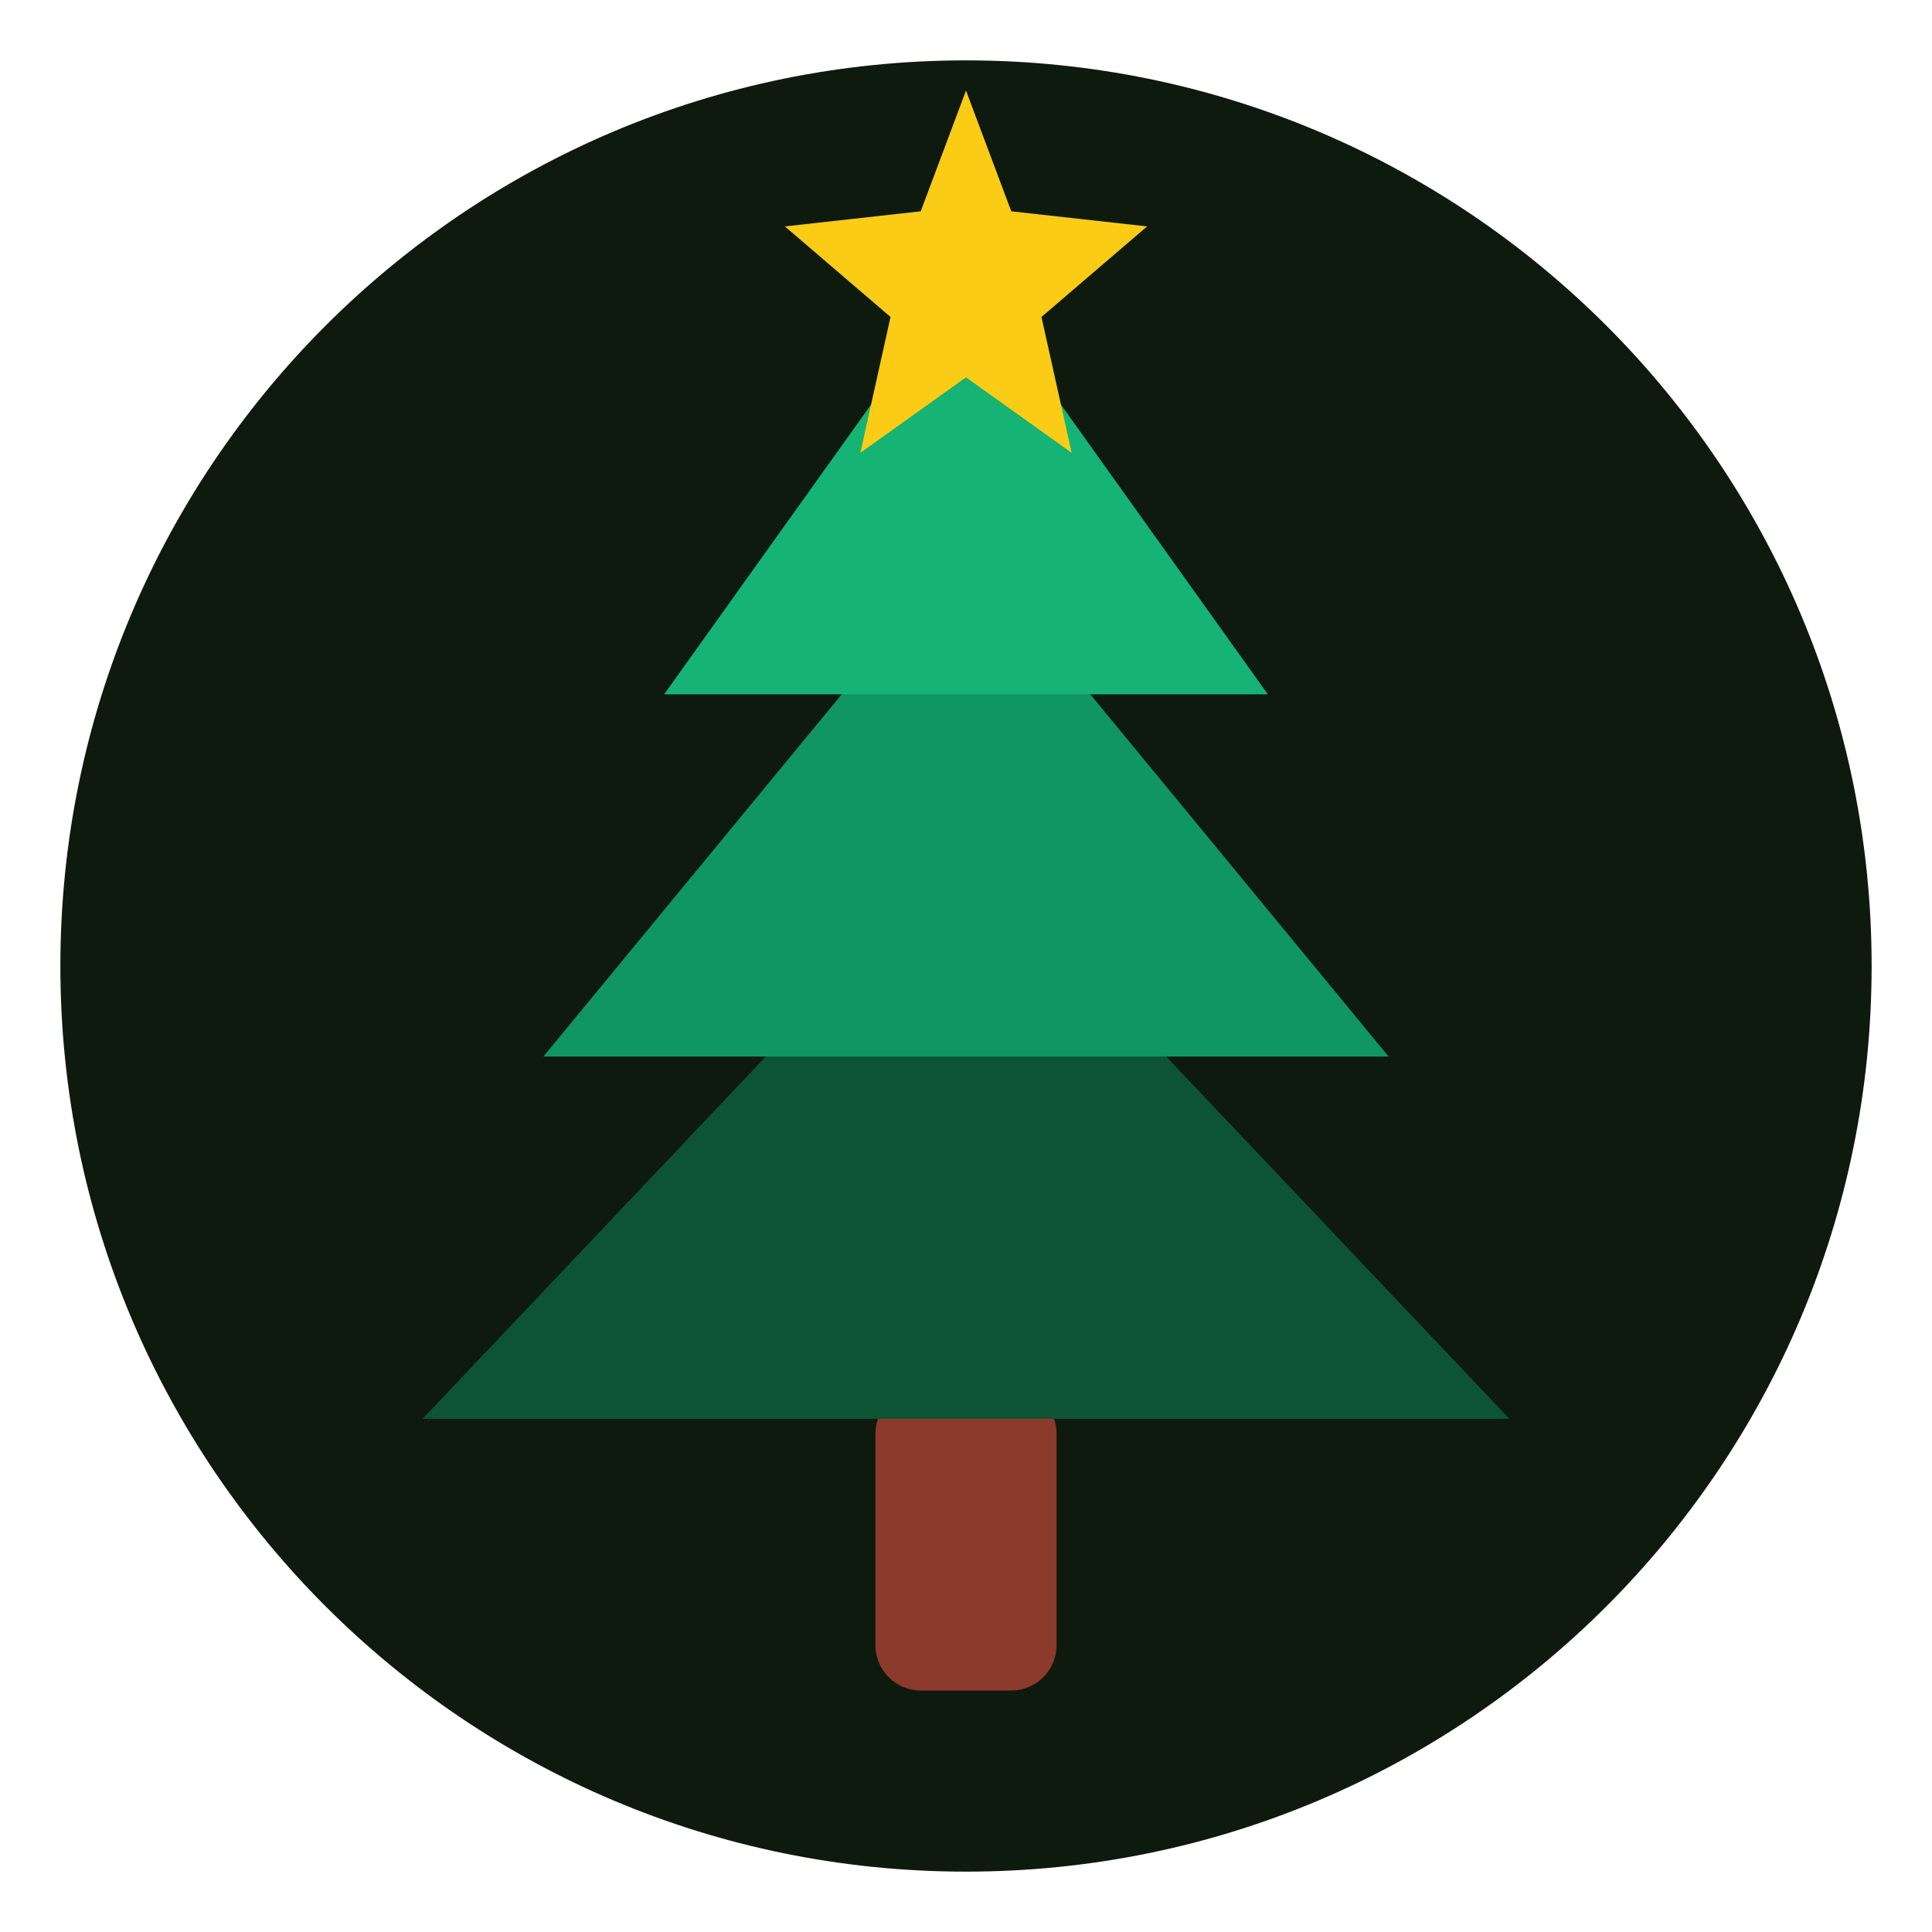
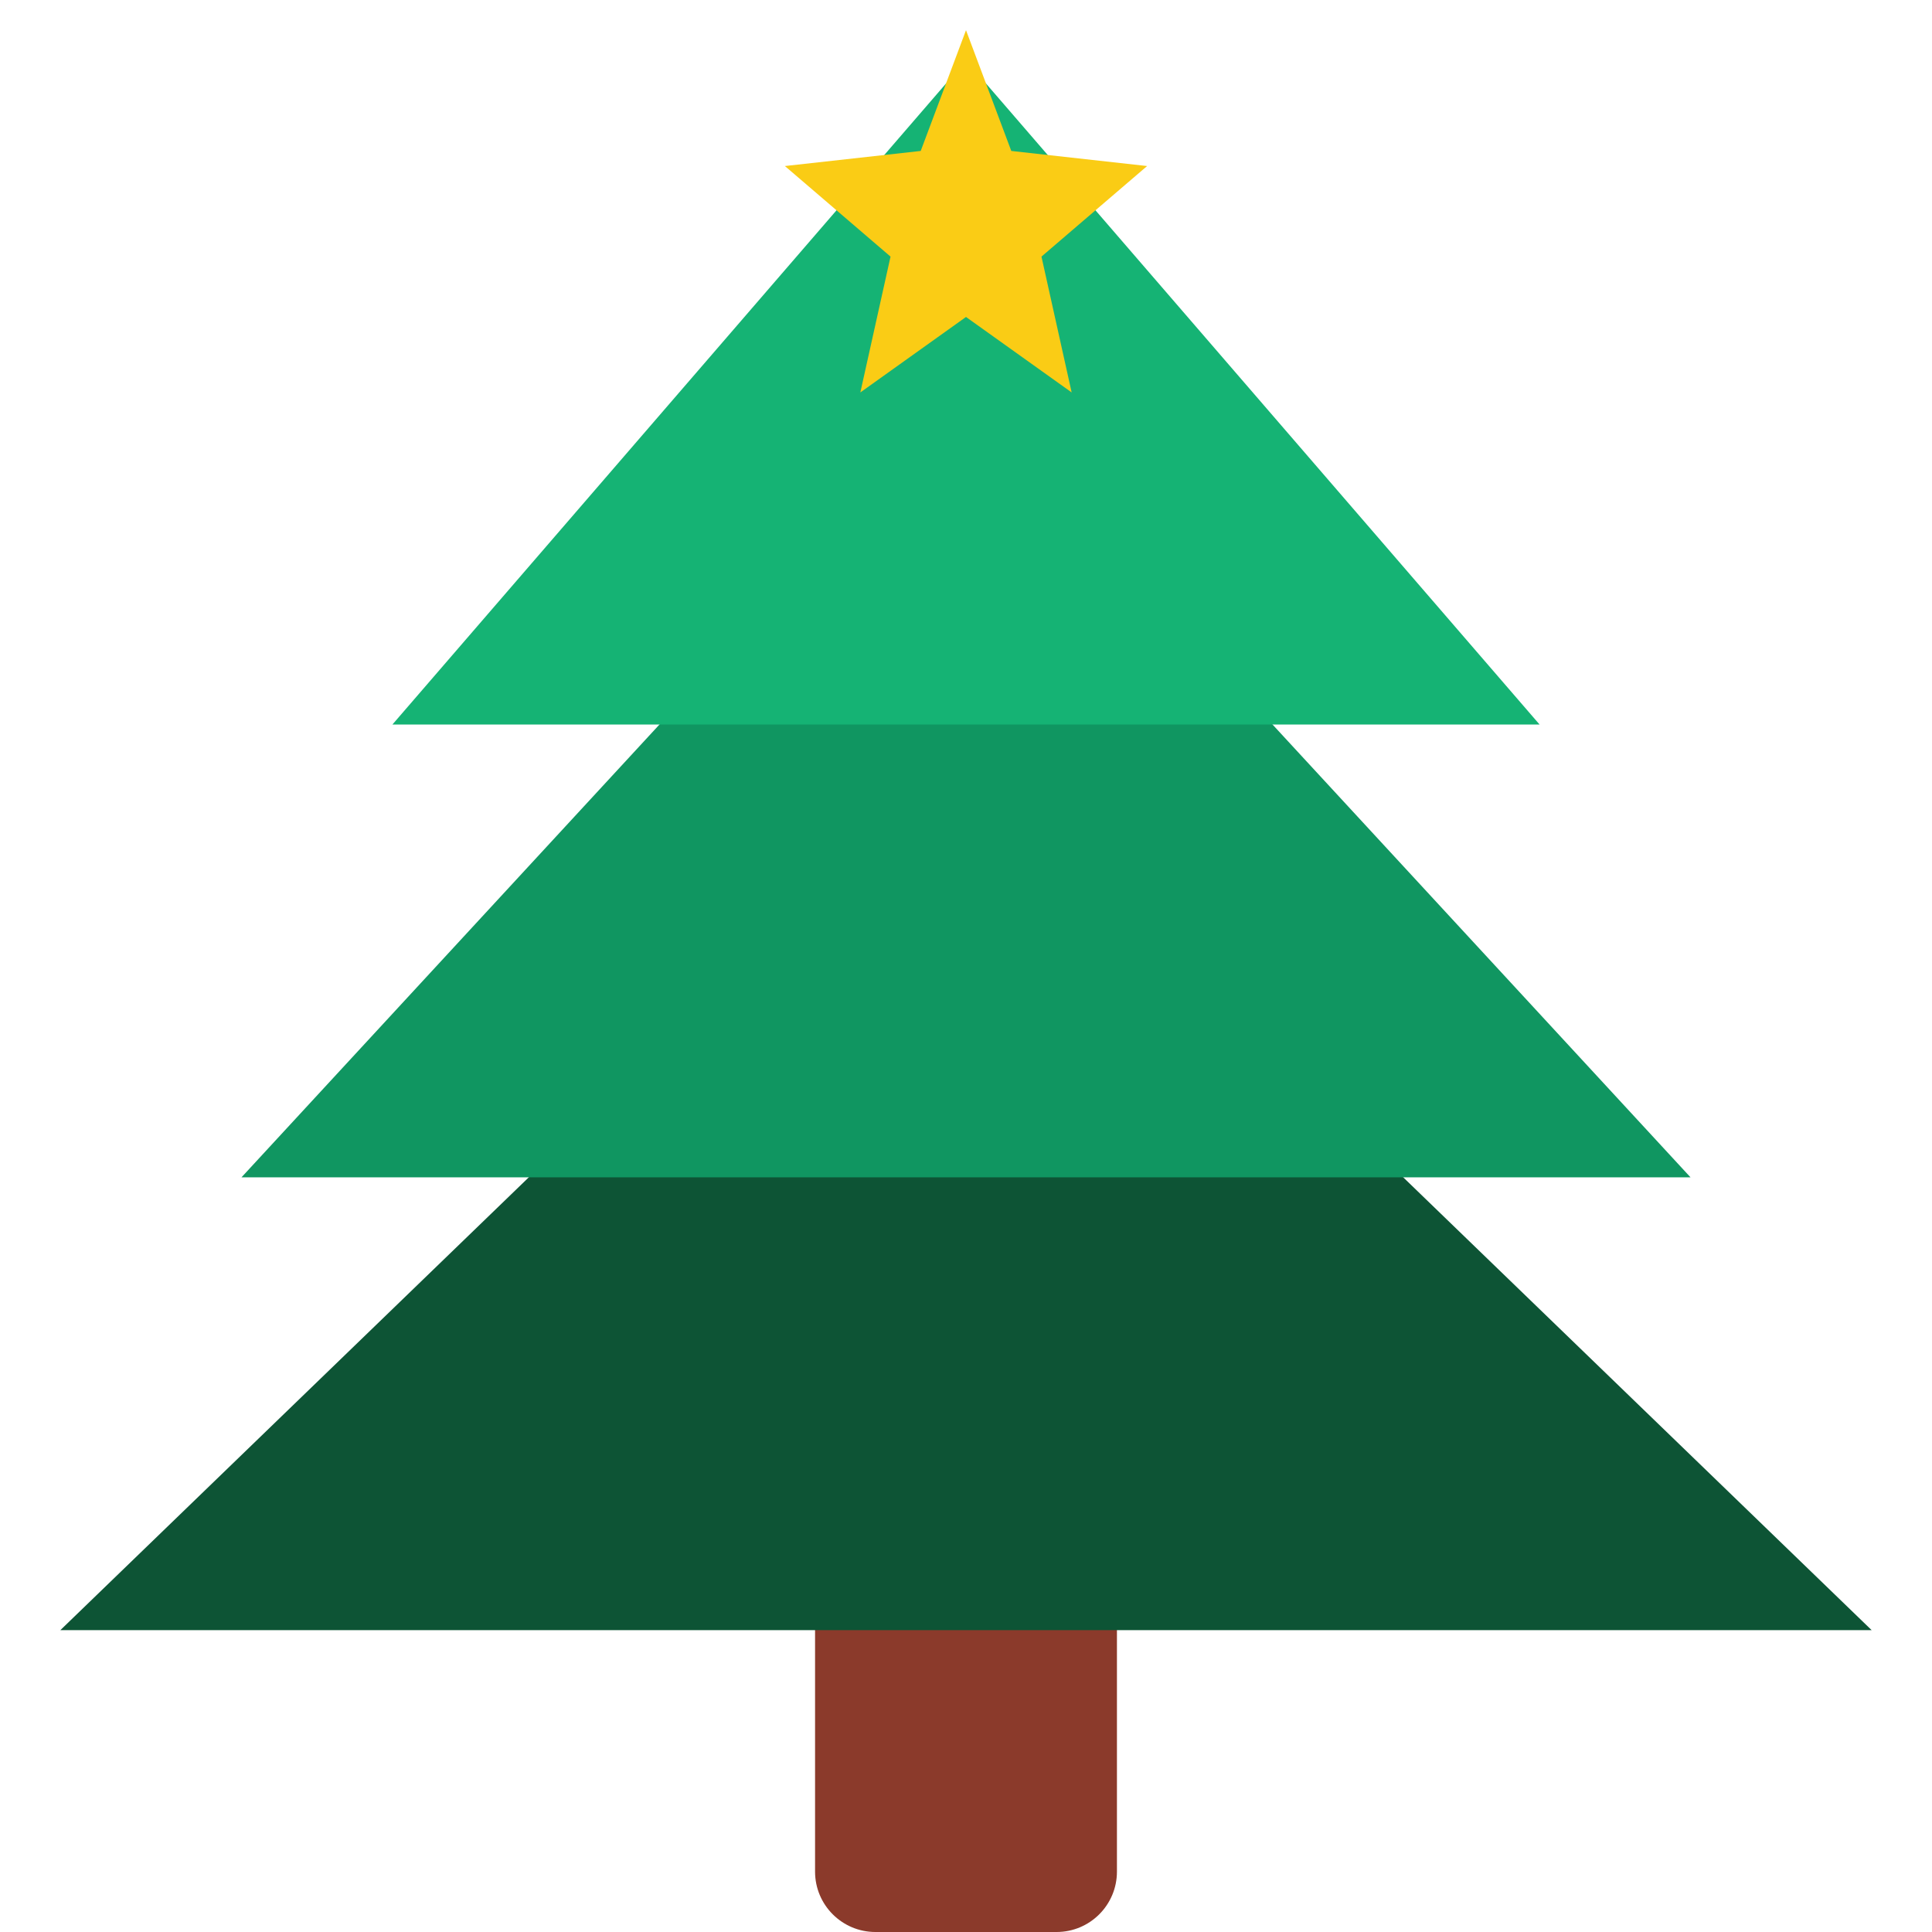
<svg xmlns="http://www.w3.org/2000/svg" viewBox="0 0 64 64" width="100%" height="100%">
-   <circle cx="32" cy="32" r="30" fill="#0d1a0d" />
-   <rect x="29" y="46" width="6" height="10" rx="1.5" fill="#8b3a2b" />
-   <polygon points="32,28 14,47 50,47" fill="#0d5435" />
-   <polygon points="32,18 18,35 46,35" fill="#109661" />
-   <polygon points="32,9 22,23 42,23" fill="#15b374" />
-   <polygon points="32,3 33.5,7 38,7.5 34.5,10.5 35.5,15 32,12.5 28.5,15 29.5,10.5 26,7.5 30.5,7" fill="#facc15" />
+   <rect x="27" y="52" width="10" height="12" rx="2" fill="#8b3a2b" />
+   <polygon points="32,25 2,54 62,54" fill="#0d5435" />
+   <polygon points="32,13 8,39 56,39" fill="#109661" />
+   <polygon points="32,2 13,24 51,24" fill="#15b374" />
+   <polygon points="32,1 33.5,5 38,5.5 34.5,8.5 35.5,13 32,10.5 28.5,13 29.5,8.5 26,5.5 30.5,5" fill="#facc15" />
</svg>
